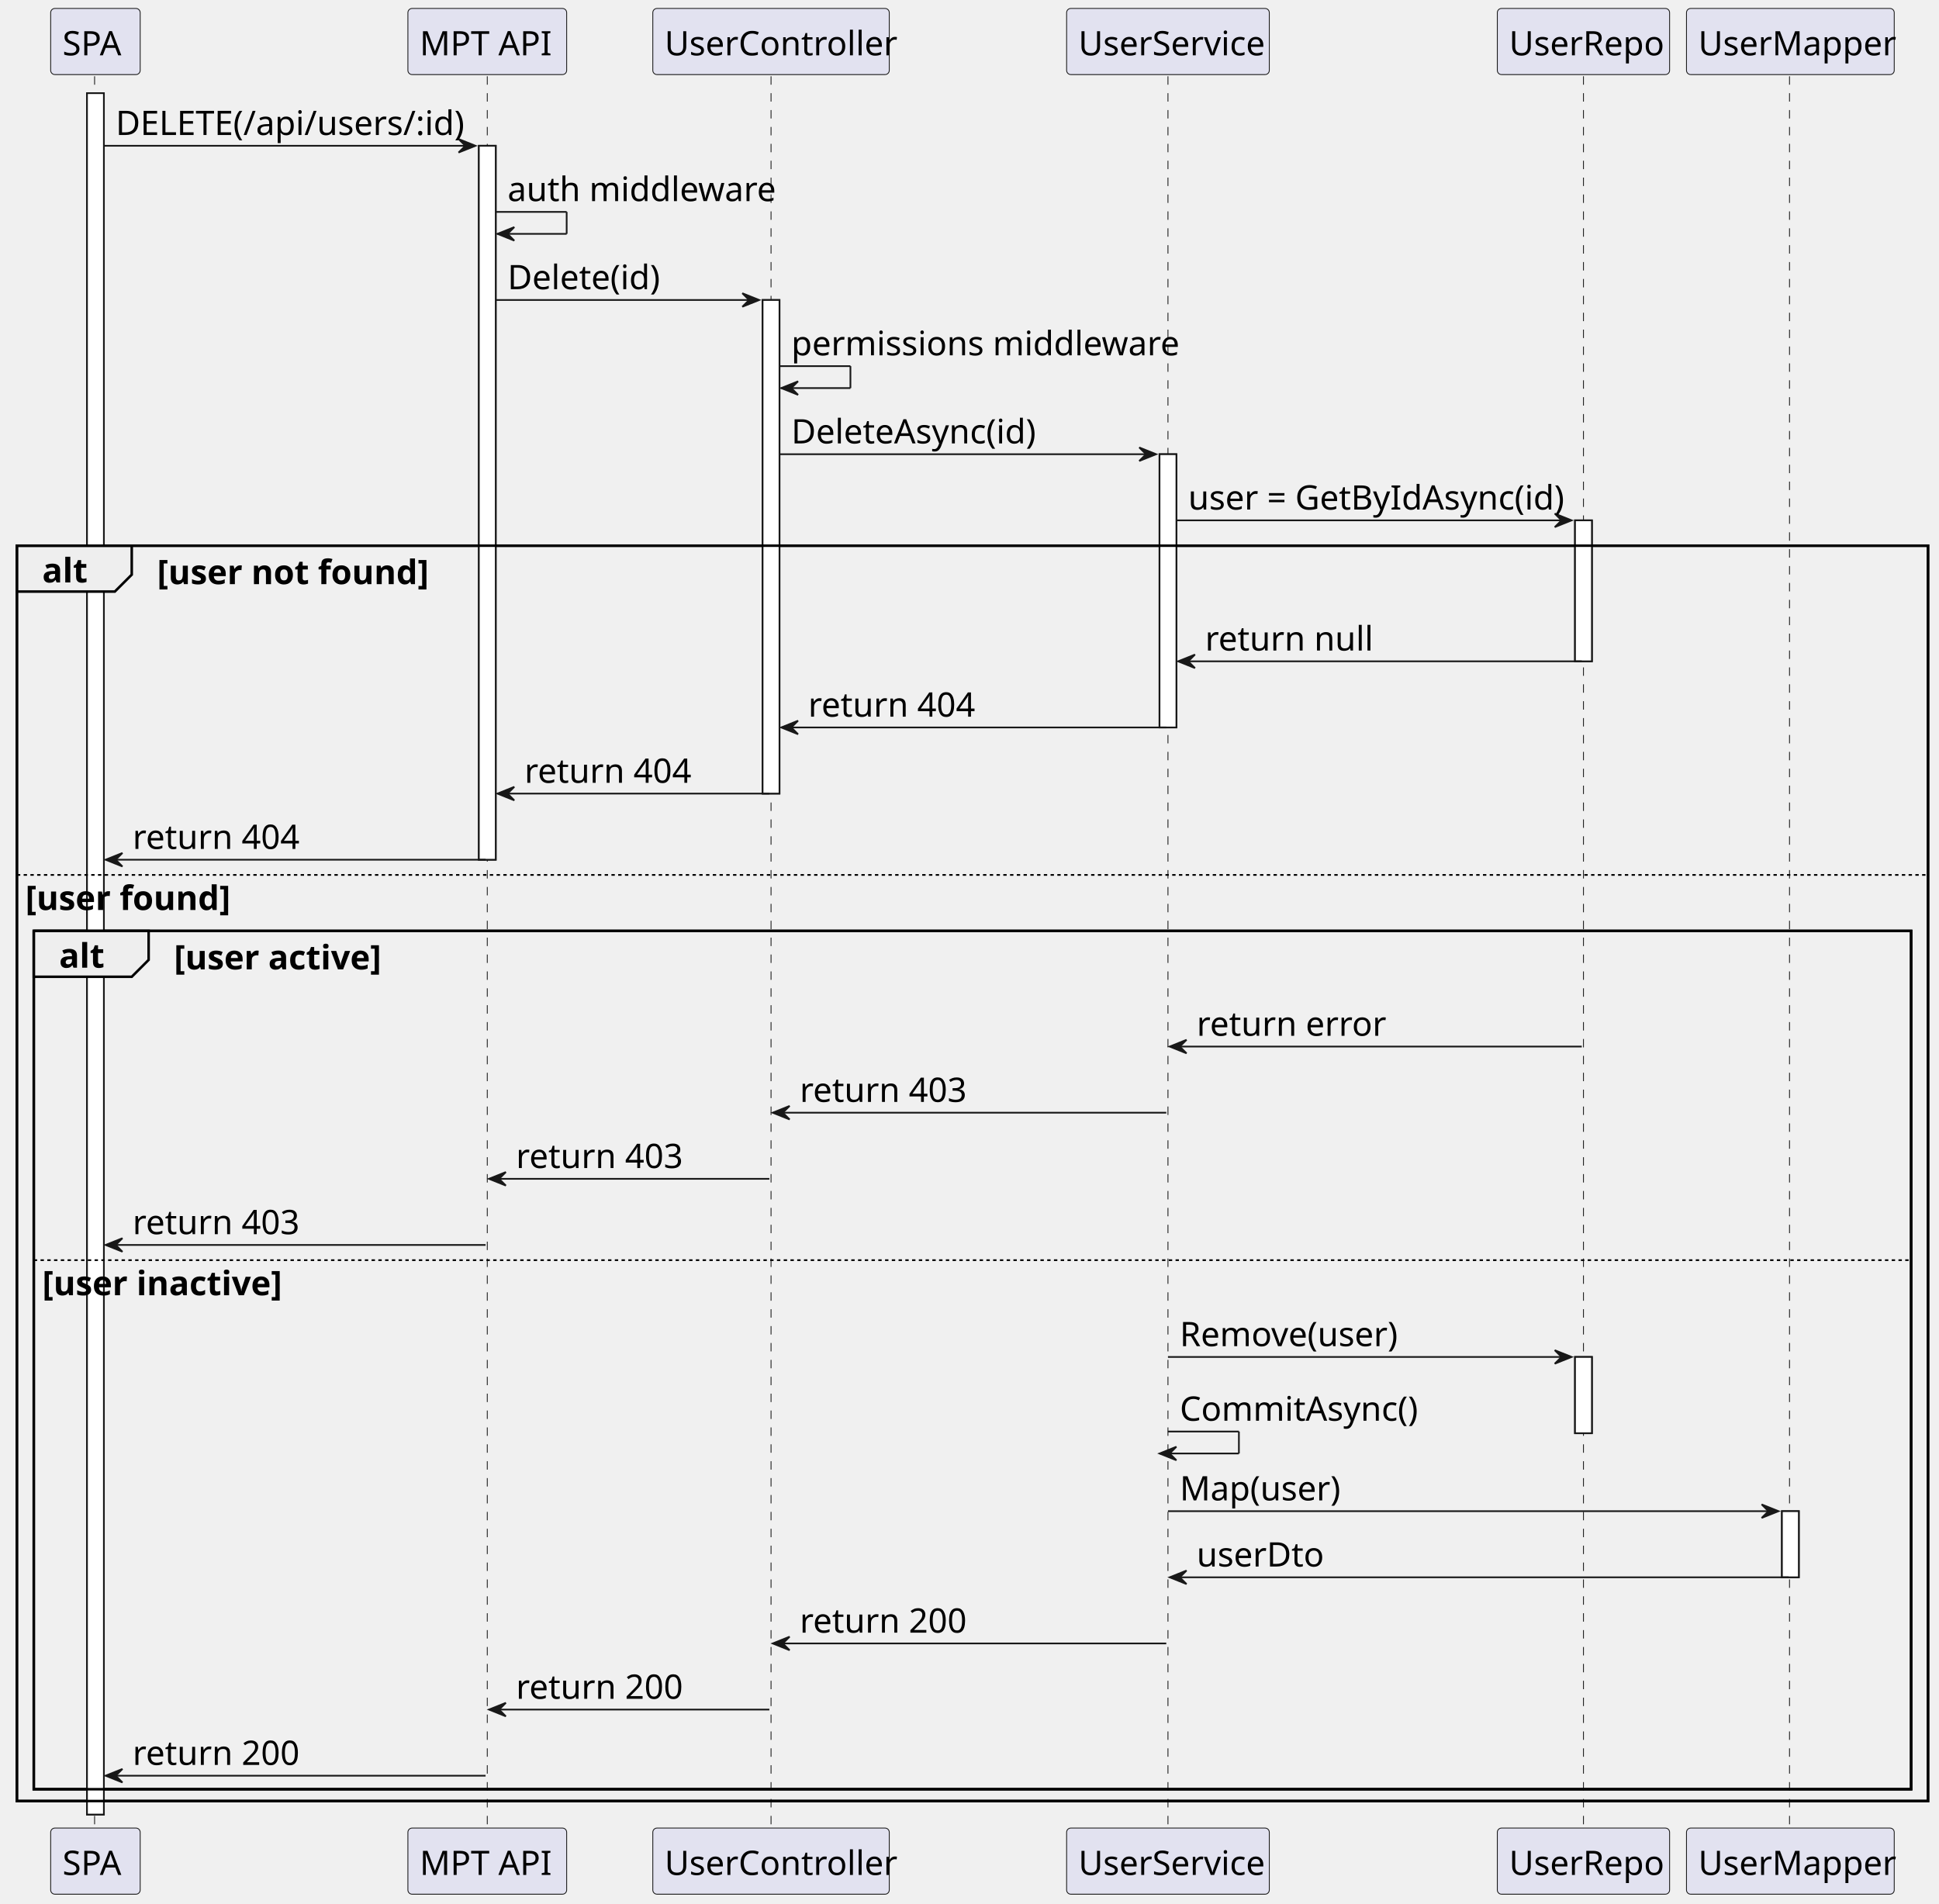
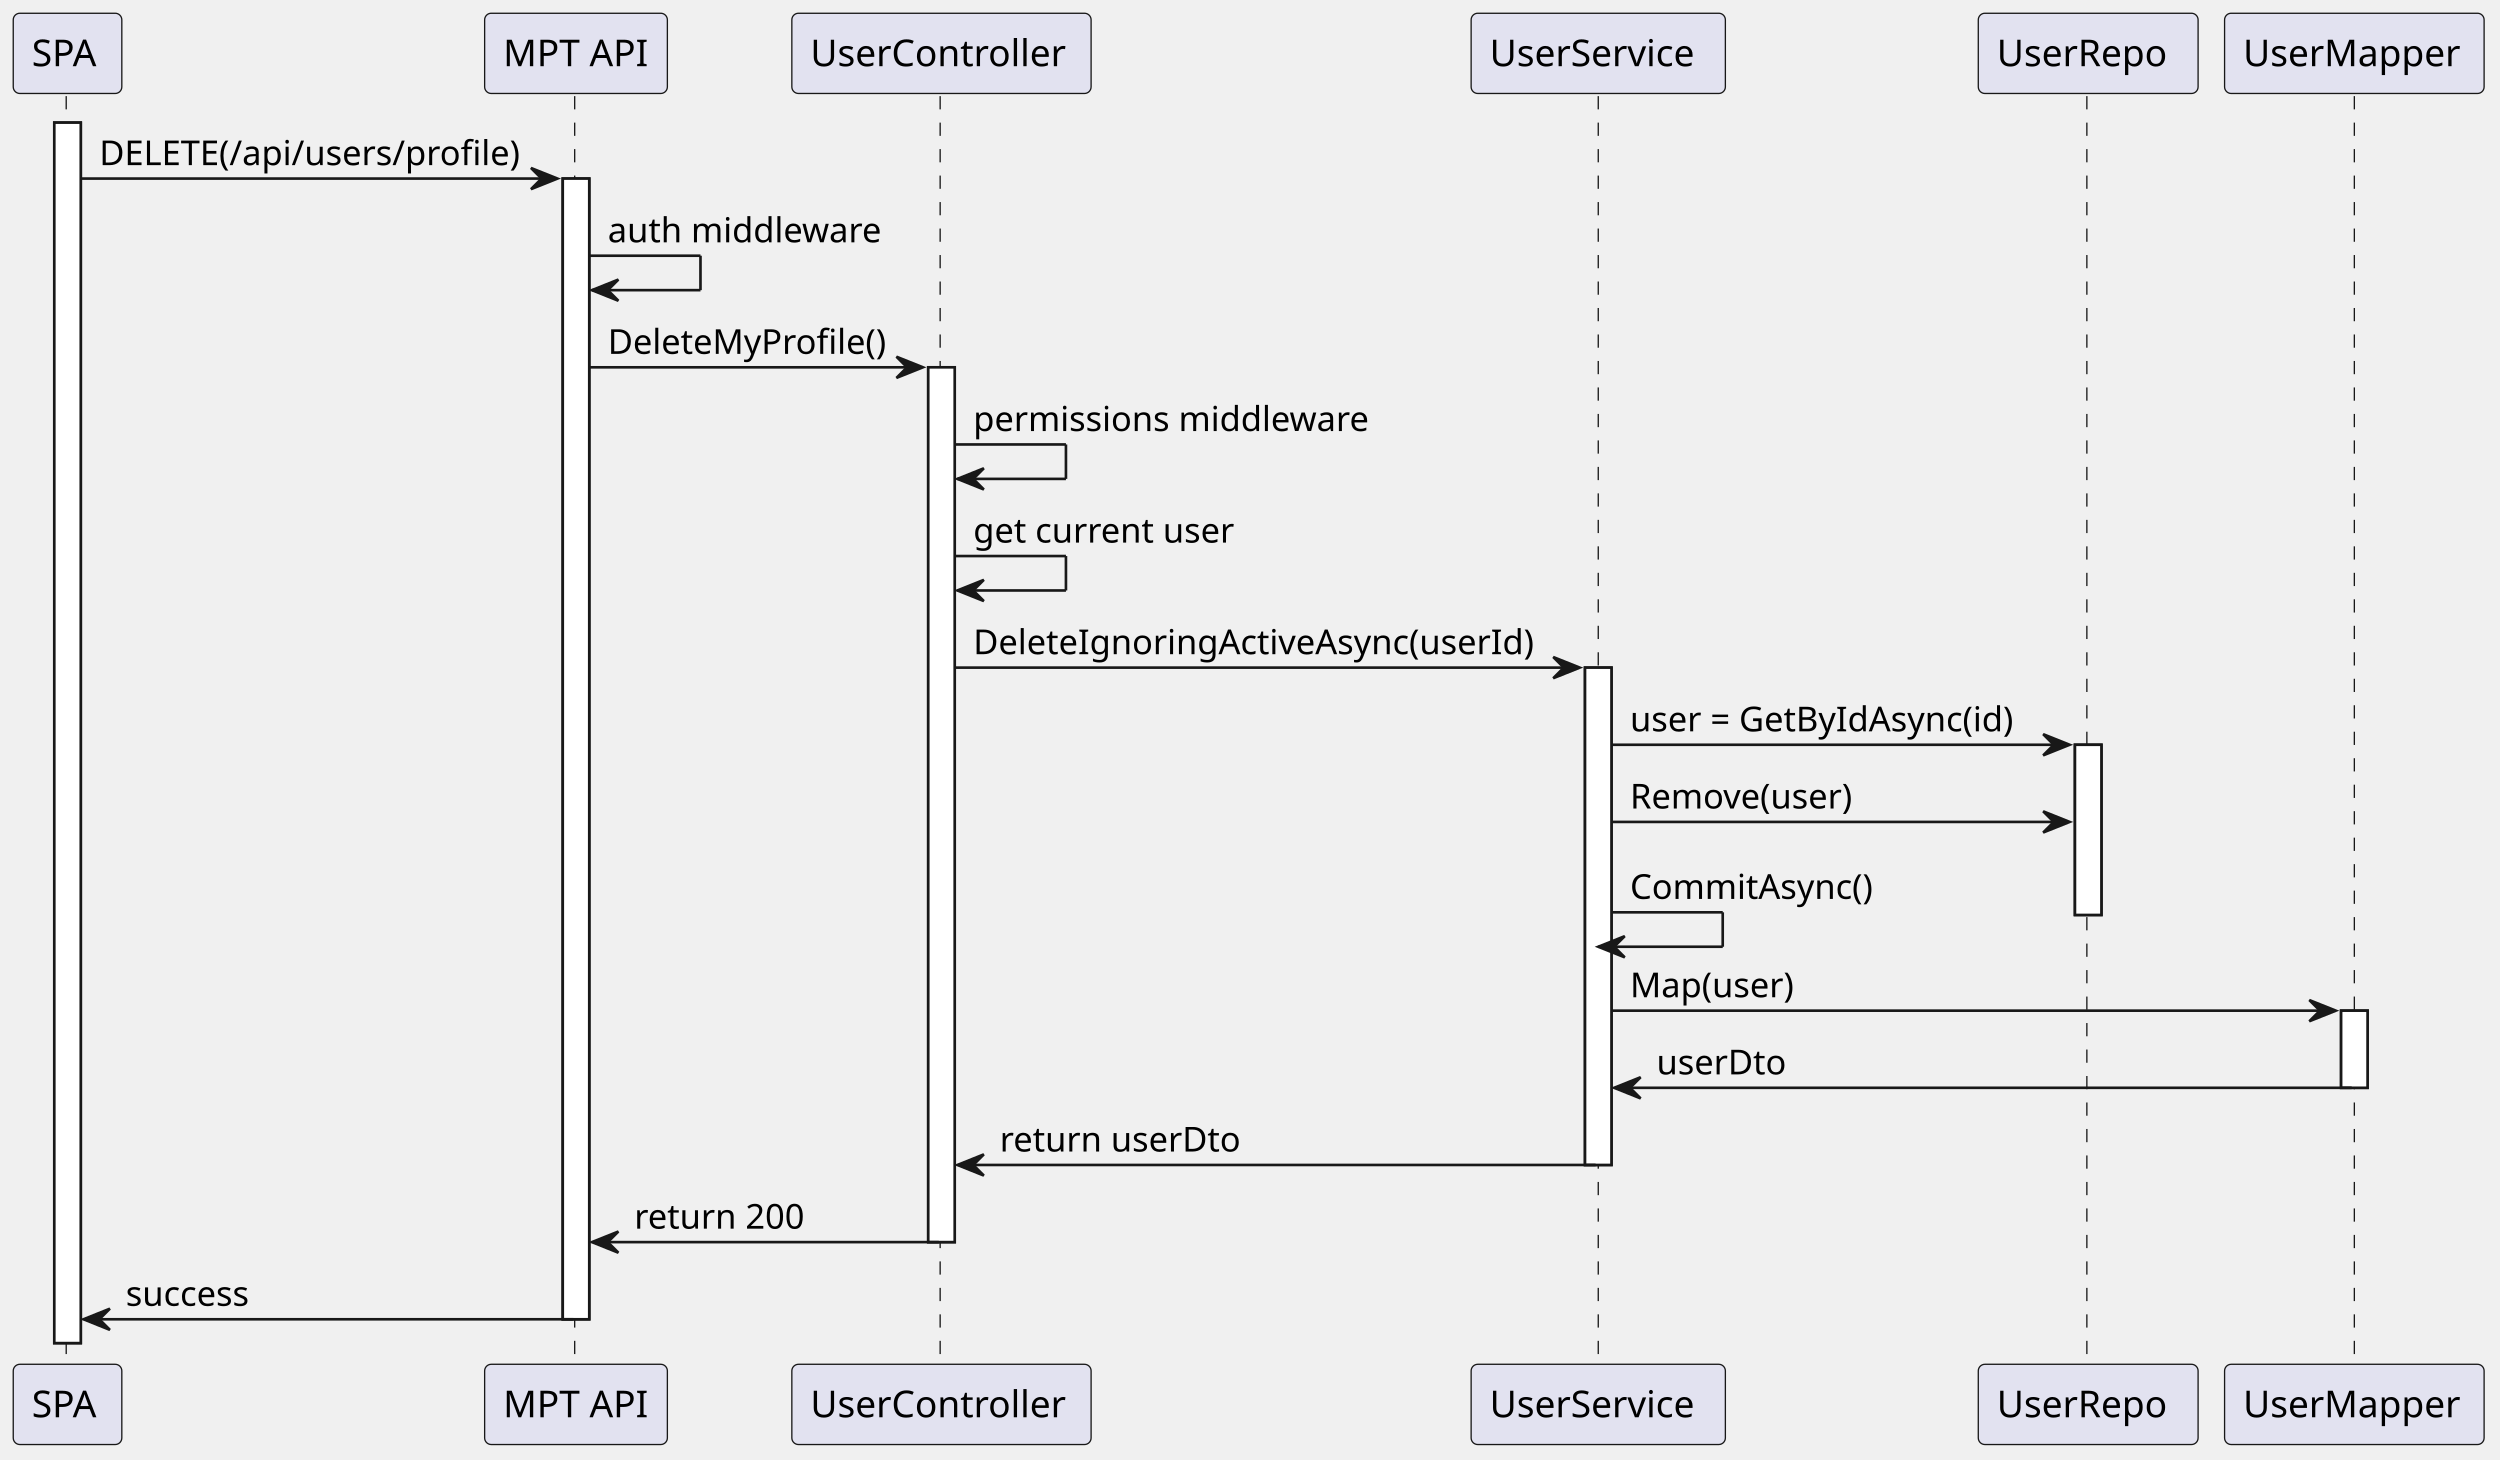
- <svg xmlns="http://www.w3.org/2000/svg" contentStyleType="text/css" height="1127px" preserveAspectRatio="none" style="width:1148px;height:1127px;background:#FFFFFF;" version="1.1" viewBox="0 0 1148 1127" width="1148px" zoomAndPan="magnify">
+ <svg xmlns="http://www.w3.org/2000/svg" contentStyleType="text/css" height="551px" preserveAspectRatio="none" style="width:944px;height:551px;background:#FFFFFF;" version="1.1" viewBox="0 0 944 551" width="944px" zoomAndPan="magnify">
  <defs />
  <g>
-     <rect fill="#FFFFFF" height="1019.219" style="stroke:#181818;stroke-width:1.0;" width="10" x="51.5" y="55.156" />
-     <rect fill="#FFFFFF" height="422.719" style="stroke:#181818;stroke-width:1.0;" width="10" x="283.5" y="86.312" />
-     <rect fill="#FFFFFF" height="292.25" style="stroke:#181818;stroke-width:1.0;" width="10" x="451.5" y="177.625" />
-     <rect fill="#FFFFFF" height="161.781" style="stroke:#181818;stroke-width:1.0;" width="10" x="686.5" y="268.938" />
-     <rect fill="#FFFFFF" height="83.469" style="stroke:#181818;stroke-width:1.0;" width="10" x="932.5" y="308.094" />
-     <rect fill="#FFFFFF" height="45.156" style="stroke:#181818;stroke-width:1.0;" width="10" x="932.5" y="803.438" />
-     <rect fill="#FFFFFF" height="39.156" style="stroke:#181818;stroke-width:1.0;" width="10" x="1055" y="894.75" />
-     <rect fill="none" height="743.281" style="stroke:#000000;stroke-width:1.5;" width="1131.5" x="10" y="323.094" />
-     <rect fill="none" height="508.188" style="stroke:#000000;stroke-width:1.5;" width="1111.5" x="20" y="551.188" />
-     <line style="stroke:#181818;stroke-width:0.5;stroke-dasharray:5.0,5.0;" x1="56" x2="56" y1="45.156" y2="1083.375" />
-     <line style="stroke:#181818;stroke-width:0.5;stroke-dasharray:5.0,5.0;" x1="288.5" x2="288.5" y1="45.156" y2="1083.375" />
-     <line style="stroke:#181818;stroke-width:0.5;stroke-dasharray:5.0,5.0;" x1="456.5" x2="456.5" y1="45.156" y2="1083.375" />
-     <line style="stroke:#181818;stroke-width:0.5;stroke-dasharray:5.0,5.0;" x1="691.5" x2="691.5" y1="45.156" y2="1083.375" />
-     <line style="stroke:#181818;stroke-width:0.5;stroke-dasharray:5.0,5.0;" x1="937.5" x2="937.5" y1="45.156" y2="1083.375" />
-     <line style="stroke:#181818;stroke-width:0.5;stroke-dasharray:5.0,5.0;" x1="1059.5" x2="1059.5" y1="45.156" y2="1083.375" />
-     <rect fill="#E2E2F0" height="39.156" rx="2.5" ry="2.5" style="stroke:#181818;stroke-width:0.5;" width="53" x="30" y="5" />
-     <text fill="#000000" font-family="sans-serif" font-size="20" lengthAdjust="spacing" textLength="39" x="37" y="32.762">SPA</text>
-     <rect fill="#E2E2F0" height="39.156" rx="2.5" ry="2.5" style="stroke:#181818;stroke-width:0.5;" width="53" x="30" y="1082.375" />
-     <text fill="#000000" font-family="sans-serif" font-size="20" lengthAdjust="spacing" textLength="39" x="37" y="1110.137">SPA</text>
-     <rect fill="#E2E2F0" height="39.156" rx="2.5" ry="2.5" style="stroke:#181818;stroke-width:0.5;" width="94" x="241.5" y="5" />
-     <text fill="#000000" font-family="sans-serif" font-size="20" lengthAdjust="spacing" textLength="80" x="248.5" y="32.762">MPT API</text>
-     <rect fill="#E2E2F0" height="39.156" rx="2.5" ry="2.5" style="stroke:#181818;stroke-width:0.5;" width="94" x="241.5" y="1082.375" />
-     <text fill="#000000" font-family="sans-serif" font-size="20" lengthAdjust="spacing" textLength="80" x="248.5" y="1110.137">MPT API</text>
-     <rect fill="#E2E2F0" height="39.156" rx="2.5" ry="2.5" style="stroke:#181818;stroke-width:0.5;" width="140" x="386.5" y="5" />
-     <text fill="#000000" font-family="sans-serif" font-size="20" lengthAdjust="spacing" textLength="126" x="393.5" y="32.762">UserController</text>
-     <rect fill="#E2E2F0" height="39.156" rx="2.5" ry="2.5" style="stroke:#181818;stroke-width:0.5;" width="140" x="386.5" y="1082.375" />
-     <text fill="#000000" font-family="sans-serif" font-size="20" lengthAdjust="spacing" textLength="126" x="393.5" y="1110.137">UserController</text>
-     <rect fill="#E2E2F0" height="39.156" rx="2.5" ry="2.5" style="stroke:#181818;stroke-width:0.5;" width="120" x="631.5" y="5" />
-     <text fill="#000000" font-family="sans-serif" font-size="20" lengthAdjust="spacing" textLength="106" x="638.5" y="32.762">UserService</text>
-     <rect fill="#E2E2F0" height="39.156" rx="2.5" ry="2.5" style="stroke:#181818;stroke-width:0.5;" width="120" x="631.5" y="1082.375" />
-     <text fill="#000000" font-family="sans-serif" font-size="20" lengthAdjust="spacing" textLength="106" x="638.5" y="1110.137">UserService</text>
-     <rect fill="#E2E2F0" height="39.156" rx="2.5" ry="2.5" style="stroke:#181818;stroke-width:0.5;" width="102" x="886.5" y="5" />
-     <text fill="#000000" font-family="sans-serif" font-size="20" lengthAdjust="spacing" textLength="88" x="893.5" y="32.762">UserRepo</text>
-     <rect fill="#E2E2F0" height="39.156" rx="2.5" ry="2.5" style="stroke:#181818;stroke-width:0.5;" width="102" x="886.5" y="1082.375" />
-     <text fill="#000000" font-family="sans-serif" font-size="20" lengthAdjust="spacing" textLength="88" x="893.5" y="1110.137">UserRepo</text>
-     <rect fill="#E2E2F0" height="39.156" rx="2.5" ry="2.5" style="stroke:#181818;stroke-width:0.5;" width="123" x="998.5" y="5" />
-     <text fill="#000000" font-family="sans-serif" font-size="20" lengthAdjust="spacing" textLength="109" x="1005.5" y="32.762">UserMapper</text>
-     <rect fill="#E2E2F0" height="39.156" rx="2.5" ry="2.5" style="stroke:#181818;stroke-width:0.5;" width="123" x="998.5" y="1082.375" />
-     <text fill="#000000" font-family="sans-serif" font-size="20" lengthAdjust="spacing" textLength="109" x="1005.5" y="1110.137">UserMapper</text>
-     <rect fill="#FFFFFF" height="1019.219" style="stroke:#181818;stroke-width:1.0;" width="10" x="51.5" y="55.156" />
-     <rect fill="#FFFFFF" height="422.719" style="stroke:#181818;stroke-width:1.0;" width="10" x="283.5" y="86.312" />
-     <rect fill="#FFFFFF" height="292.25" style="stroke:#181818;stroke-width:1.0;" width="10" x="451.5" y="177.625" />
-     <rect fill="#FFFFFF" height="161.781" style="stroke:#181818;stroke-width:1.0;" width="10" x="686.5" y="268.938" />
-     <rect fill="#FFFFFF" height="83.469" style="stroke:#181818;stroke-width:1.0;" width="10" x="932.5" y="308.094" />
-     <rect fill="#FFFFFF" height="45.156" style="stroke:#181818;stroke-width:1.0;" width="10" x="932.5" y="803.438" />
-     <rect fill="#FFFFFF" height="39.156" style="stroke:#181818;stroke-width:1.0;" width="10" x="1055" y="894.75" />
-     <polygon fill="#181818" points="271.5,82.312,281.5,86.312,271.5,90.312,275.5,86.312" style="stroke:#181818;stroke-width:1.0;" />
-     <line style="stroke:#181818;stroke-width:1.0;" x1="61.5" x2="277.5" y1="86.312" y2="86.312" />
-     <text fill="#000000" font-family="sans-serif" font-size="20" lengthAdjust="spacing" textLength="203" x="68.5" y="79.918">DELETE(/api/users/:id)</text>
-     <line style="stroke:#181818;stroke-width:1.0;" x1="293.5" x2="335.5" y1="125.469" y2="125.469" />
-     <line style="stroke:#181818;stroke-width:1.0;" x1="335.5" x2="335.5" y1="125.469" y2="138.469" />
-     <line style="stroke:#181818;stroke-width:1.0;" x1="294.5" x2="335.5" y1="138.469" y2="138.469" />
-     <polygon fill="#181818" points="304.5,134.469,294.5,138.469,304.5,142.469,300.5,138.469" style="stroke:#181818;stroke-width:1.0;" />
-     <text fill="#000000" font-family="sans-serif" font-size="20" lengthAdjust="spacing" textLength="144" x="300.5" y="119.074">auth middleware</text>
-     <polygon fill="#181818" points="439.5,173.625,449.5,177.625,439.5,181.625,443.5,177.625" style="stroke:#181818;stroke-width:1.0;" />
-     <line style="stroke:#181818;stroke-width:1.0;" x1="293.5" x2="445.5" y1="177.625" y2="177.625" />
-     <text fill="#000000" font-family="sans-serif" font-size="20" lengthAdjust="spacing" textLength="86" x="300.5" y="171.231">Delete(id)</text>
-     <line style="stroke:#181818;stroke-width:1.0;" x1="461.5" x2="503.5" y1="216.781" y2="216.781" />
-     <line style="stroke:#181818;stroke-width:1.0;" x1="503.5" x2="503.5" y1="216.781" y2="229.781" />
-     <line style="stroke:#181818;stroke-width:1.0;" x1="462.5" x2="503.5" y1="229.781" y2="229.781" />
-     <polygon fill="#181818" points="472.5,225.781,462.5,229.781,472.5,233.781,468.5,229.781" style="stroke:#181818;stroke-width:1.0;" />
-     <text fill="#000000" font-family="sans-serif" font-size="20" lengthAdjust="spacing" textLength="211" x="468.5" y="210.387">permissions middleware</text>
-     <polygon fill="#181818" points="674.5,264.938,684.5,268.938,674.5,272.938,678.5,268.938" style="stroke:#181818;stroke-width:1.0;" />
-     <line style="stroke:#181818;stroke-width:1.0;" x1="461.5" x2="680.5" y1="268.938" y2="268.938" />
-     <text fill="#000000" font-family="sans-serif" font-size="20" lengthAdjust="spacing" textLength="139" x="468.5" y="262.543">DeleteAsync(id)</text>
-     <polygon fill="#181818" points="920.5,304.094,930.5,308.094,920.5,312.094,924.5,308.094" style="stroke:#181818;stroke-width:1.0;" />
-     <line style="stroke:#181818;stroke-width:1.0;" x1="696.5" x2="926.5" y1="308.094" y2="308.094" />
-     <text fill="#000000" font-family="sans-serif" font-size="20" lengthAdjust="spacing" textLength="217" x="703.5" y="301.699">user = GetByIdAsync(id)</text>
-     <path d="M10,323.094 L78,323.094 L78,340.25 L68,350.25 L10,350.25 L10,323.094 " fill="#EEEEEE" style="stroke:#000000;stroke-width:1.5;" />
-     <rect fill="none" height="743.281" style="stroke:#000000;stroke-width:1.5;" width="1131.5" x="10" y="323.094" />
-     <text fill="#000000" font-family="sans-serif" font-size="20" font-weight="bold" lengthAdjust="spacing" textLength="23" x="25" y="344.856">alt</text>
-     <text fill="#000000" font-family="sans-serif" font-size="20" font-weight="bold" lengthAdjust="spacing" textLength="154" x="93" y="345.856">[user not found]</text>
-     <polygon fill="#181818" points="707.5,387.562,697.5,391.562,707.5,395.562,703.5,391.562" style="stroke:#181818;stroke-width:1.0;" />
-     <line style="stroke:#181818;stroke-width:1.0;" x1="701.5" x2="936.5" y1="391.562" y2="391.562" />
-     <text fill="#000000" font-family="sans-serif" font-size="20" lengthAdjust="spacing" textLength="85" x="713.5" y="385.168">return null</text>
-     <polygon fill="#181818" points="472.5,426.719,462.5,430.719,472.5,434.719,468.5,430.719" style="stroke:#181818;stroke-width:1.0;" />
-     <line style="stroke:#181818;stroke-width:1.0;" x1="466.5" x2="690.5" y1="430.719" y2="430.719" />
-     <text fill="#000000" font-family="sans-serif" font-size="20" lengthAdjust="spacing" textLength="90" x="478.5" y="424.324">return 404</text>
-     <polygon fill="#181818" points="304.5,465.875,294.5,469.875,304.5,473.875,300.5,469.875" style="stroke:#181818;stroke-width:1.0;" />
-     <line style="stroke:#181818;stroke-width:1.0;" x1="298.5" x2="455.5" y1="469.875" y2="469.875" />
-     <text fill="#000000" font-family="sans-serif" font-size="20" lengthAdjust="spacing" textLength="90" x="310.5" y="463.481">return 404</text>
-     <polygon fill="#181818" points="72.5,505.031,62.5,509.031,72.5,513.031,68.5,509.031" style="stroke:#181818;stroke-width:1.0;" />
-     <line style="stroke:#181818;stroke-width:1.0;" x1="66.5" x2="287.5" y1="509.031" y2="509.031" />
-     <text fill="#000000" font-family="sans-serif" font-size="20" lengthAdjust="spacing" textLength="90" x="78.5" y="502.637">return 404</text>
-     <line style="stroke:#000000;stroke-width:1.0;stroke-dasharray:2.0,2.0;" x1="10" x2="1141.5" y1="518.031" y2="518.031" />
-     <text fill="#000000" font-family="sans-serif" font-size="20" font-weight="bold" lengthAdjust="spacing" textLength="117" x="15" y="538.793">[user found]</text>
-     <path d="M20,551.188 L88,551.188 L88,568.344 L78,578.344 L20,578.344 L20,551.188 " fill="#EEEEEE" style="stroke:#000000;stroke-width:1.5;" />
-     <rect fill="none" height="508.188" style="stroke:#000000;stroke-width:1.5;" width="1111.5" x="20" y="551.188" />
-     <text fill="#000000" font-family="sans-serif" font-size="20" font-weight="bold" lengthAdjust="spacing" textLength="23" x="35" y="572.949">alt</text>
-     <text fill="#000000" font-family="sans-serif" font-size="20" font-weight="bold" lengthAdjust="spacing" textLength="118" x="103" y="573.949">[user active]</text>
-     <polygon fill="#181818" points="702.5,615.656,692.5,619.656,702.5,623.656,698.5,619.656" style="stroke:#181818;stroke-width:1.0;" />
-     <line style="stroke:#181818;stroke-width:1.0;" x1="696.5" x2="936.5" y1="619.656" y2="619.656" />
-     <text fill="#000000" font-family="sans-serif" font-size="20" lengthAdjust="spacing" textLength="100" x="708.5" y="613.262">return error</text>
-     <polygon fill="#181818" points="467.5,654.812,457.5,658.812,467.5,662.812,463.5,658.812" style="stroke:#181818;stroke-width:1.0;" />
-     <line style="stroke:#181818;stroke-width:1.0;" x1="461.5" x2="690.5" y1="658.812" y2="658.812" />
-     <text fill="#000000" font-family="sans-serif" font-size="20" lengthAdjust="spacing" textLength="90" x="473.5" y="652.418">return 403</text>
-     <polygon fill="#181818" points="299.5,693.969,289.5,697.969,299.5,701.969,295.5,697.969" style="stroke:#181818;stroke-width:1.0;" />
-     <line style="stroke:#181818;stroke-width:1.0;" x1="293.5" x2="455.5" y1="697.969" y2="697.969" />
-     <text fill="#000000" font-family="sans-serif" font-size="20" lengthAdjust="spacing" textLength="90" x="305.5" y="691.574">return 403</text>
-     <polygon fill="#181818" points="72.5,733.125,62.5,737.125,72.5,741.125,68.5,737.125" style="stroke:#181818;stroke-width:1.0;" />
-     <line style="stroke:#181818;stroke-width:1.0;" x1="66.5" x2="287.5" y1="737.125" y2="737.125" />
-     <text fill="#000000" font-family="sans-serif" font-size="20" lengthAdjust="spacing" textLength="90" x="78.5" y="730.731">return 403</text>
-     <line style="stroke:#000000;stroke-width:1.0;stroke-dasharray:2.0,2.0;" x1="20" x2="1131.5" y1="746.125" y2="746.125" />
-     <text fill="#000000" font-family="sans-serif" font-size="20" font-weight="bold" lengthAdjust="spacing" textLength="135" x="25" y="766.887">[user inactive]</text>
-     <polygon fill="#181818" points="920.5,799.438,930.5,803.438,920.5,807.438,924.5,803.438" style="stroke:#181818;stroke-width:1.0;" />
-     <line style="stroke:#181818;stroke-width:1.0;" x1="691.5" x2="926.5" y1="803.438" y2="803.438" />
-     <text fill="#000000" font-family="sans-serif" font-size="20" lengthAdjust="spacing" textLength="124" x="698.5" y="797.043">Remove(user)</text>
-     <line style="stroke:#181818;stroke-width:1.0;" x1="691.5" x2="733.5" y1="847.594" y2="847.594" />
-     <line style="stroke:#181818;stroke-width:1.0;" x1="733.5" x2="733.5" y1="847.594" y2="860.594" />
-     <line style="stroke:#181818;stroke-width:1.0;" x1="686.5" x2="733.5" y1="860.594" y2="860.594" />
-     <polygon fill="#181818" points="696.5,856.594,686.5,860.594,696.5,864.594,692.5,860.594" style="stroke:#181818;stroke-width:1.0;" />
-     <text fill="#000000" font-family="sans-serif" font-size="20" lengthAdjust="spacing" textLength="134" x="698.5" y="841.199">CommitAsync()</text>
-     <polygon fill="#181818" points="1043,890.75,1053,894.75,1043,898.75,1047,894.75" style="stroke:#181818;stroke-width:1.0;" />
-     <line style="stroke:#181818;stroke-width:1.0;" x1="691.5" x2="1049" y1="894.75" y2="894.75" />
-     <text fill="#000000" font-family="sans-serif" font-size="20" lengthAdjust="spacing" textLength="91" x="698.5" y="888.356">Map(user)</text>
-     <polygon fill="#181818" points="702.5,929.906,692.5,933.906,702.5,937.906,698.5,933.906" style="stroke:#181818;stroke-width:1.0;" />
-     <line style="stroke:#181818;stroke-width:1.0;" x1="696.5" x2="1059" y1="933.906" y2="933.906" />
-     <text fill="#000000" font-family="sans-serif" font-size="20" lengthAdjust="spacing" textLength="69" x="708.5" y="927.512">userDto</text>
-     <polygon fill="#181818" points="467.5,969.062,457.5,973.062,467.5,977.062,463.5,973.062" style="stroke:#181818;stroke-width:1.0;" />
-     <line style="stroke:#181818;stroke-width:1.0;" x1="461.5" x2="690.5" y1="973.062" y2="973.062" />
-     <text fill="#000000" font-family="sans-serif" font-size="20" lengthAdjust="spacing" textLength="90" x="473.5" y="966.668">return 200</text>
-     <polygon fill="#181818" points="299.5,1008.219,289.5,1012.219,299.5,1016.219,295.5,1012.219" style="stroke:#181818;stroke-width:1.0;" />
-     <line style="stroke:#181818;stroke-width:1.0;" x1="293.5" x2="455.5" y1="1012.219" y2="1012.219" />
-     <text fill="#000000" font-family="sans-serif" font-size="20" lengthAdjust="spacing" textLength="90" x="305.5" y="1005.824">return 200</text>
-     <polygon fill="#181818" points="72.5,1047.375,62.5,1051.375,72.5,1055.375,68.5,1051.375" style="stroke:#181818;stroke-width:1.0;" />
-     <line style="stroke:#181818;stroke-width:1.0;" x1="66.5" x2="287.5" y1="1051.375" y2="1051.375" />
-     <text fill="#000000" font-family="sans-serif" font-size="20" lengthAdjust="spacing" textLength="90" x="78.5" y="1044.98">return 200</text>
+     <rect fill="#FFFFFF" height="460.859" style="stroke:#181818;stroke-width:1.0;" width="10" x="20.5" y="46.297" />
+     <rect fill="#FFFFFF" height="430.727" style="stroke:#181818;stroke-width:1.0;" width="10" x="212.5" y="67.43" />
+     <rect fill="#FFFFFF" height="330.328" style="stroke:#181818;stroke-width:1.0;" width="10" x="350.5" y="138.695" />
+     <rect fill="#FFFFFF" height="187.797" style="stroke:#181818;stroke-width:1.0;" width="10" x="598.5" y="252.094" />
+     <rect fill="#FFFFFF" height="64.266" style="stroke:#181818;stroke-width:1.0;" width="10" x="783.5" y="281.227" />
+     <rect fill="#FFFFFF" height="29.133" style="stroke:#181818;stroke-width:1.0;" width="10" x="884" y="381.625" />
+     <line style="stroke:#181818;stroke-width:0.5;stroke-dasharray:5.0,5.0;" x1="25" x2="25" y1="36.297" y2="516.156" />
+     <line style="stroke:#181818;stroke-width:0.5;stroke-dasharray:5.0,5.0;" x1="217" x2="217" y1="36.297" y2="516.156" />
+     <line style="stroke:#181818;stroke-width:0.5;stroke-dasharray:5.0,5.0;" x1="355" x2="355" y1="36.297" y2="516.156" />
+     <line style="stroke:#181818;stroke-width:0.5;stroke-dasharray:5.0,5.0;" x1="603.5" x2="603.5" y1="36.297" y2="516.156" />
+     <line style="stroke:#181818;stroke-width:0.5;stroke-dasharray:5.0,5.0;" x1="788" x2="788" y1="36.297" y2="516.156" />
+     <line style="stroke:#181818;stroke-width:0.5;stroke-dasharray:5.0,5.0;" x1="889" x2="889" y1="36.297" y2="516.156" />
+     <rect fill="#E2E2F0" height="30.297" rx="2.5" ry="2.5" style="stroke:#181818;stroke-width:0.5;" width="41" x="5" y="5" />
+     <text fill="#000000" font-family="sans-serif" font-size="14" lengthAdjust="spacing" textLength="27" x="12" y="24.995">SPA</text>
+     <rect fill="#E2E2F0" height="30.297" rx="2.5" ry="2.5" style="stroke:#181818;stroke-width:0.5;" width="41" x="5" y="515.156" />
+     <text fill="#000000" font-family="sans-serif" font-size="14" lengthAdjust="spacing" textLength="27" x="12" y="535.151">SPA</text>
+     <rect fill="#E2E2F0" height="30.297" rx="2.5" ry="2.5" style="stroke:#181818;stroke-width:0.5;" width="69" x="183" y="5" />
+     <text fill="#000000" font-family="sans-serif" font-size="14" lengthAdjust="spacing" textLength="55" x="190" y="24.995">MPT API</text>
+     <rect fill="#E2E2F0" height="30.297" rx="2.5" ry="2.5" style="stroke:#181818;stroke-width:0.5;" width="69" x="183" y="515.156" />
+     <text fill="#000000" font-family="sans-serif" font-size="14" lengthAdjust="spacing" textLength="55" x="190" y="535.151">MPT API</text>
+     <rect fill="#E2E2F0" height="30.297" rx="2.5" ry="2.5" style="stroke:#181818;stroke-width:0.5;" width="113" x="299" y="5" />
+     <text fill="#000000" font-family="sans-serif" font-size="14" lengthAdjust="spacing" textLength="99" x="306" y="24.995">UserController</text>
+     <rect fill="#E2E2F0" height="30.297" rx="2.5" ry="2.5" style="stroke:#181818;stroke-width:0.5;" width="113" x="299" y="515.156" />
+     <text fill="#000000" font-family="sans-serif" font-size="14" lengthAdjust="spacing" textLength="99" x="306" y="535.151">UserController</text>
+     <rect fill="#E2E2F0" height="30.297" rx="2.5" ry="2.5" style="stroke:#181818;stroke-width:0.5;" width="96" x="555.5" y="5" />
+     <text fill="#000000" font-family="sans-serif" font-size="14" lengthAdjust="spacing" textLength="82" x="562.5" y="24.995">UserService</text>
+     <rect fill="#E2E2F0" height="30.297" rx="2.5" ry="2.5" style="stroke:#181818;stroke-width:0.5;" width="96" x="555.5" y="515.156" />
+     <text fill="#000000" font-family="sans-serif" font-size="14" lengthAdjust="spacing" textLength="82" x="562.5" y="535.151">UserService</text>
+     <rect fill="#E2E2F0" height="30.297" rx="2.5" ry="2.5" style="stroke:#181818;stroke-width:0.5;" width="83" x="747" y="5" />
+     <text fill="#000000" font-family="sans-serif" font-size="14" lengthAdjust="spacing" textLength="69" x="754" y="24.995">UserRepo</text>
+     <rect fill="#E2E2F0" height="30.297" rx="2.5" ry="2.5" style="stroke:#181818;stroke-width:0.5;" width="83" x="747" y="515.156" />
+     <text fill="#000000" font-family="sans-serif" font-size="14" lengthAdjust="spacing" textLength="69" x="754" y="535.151">UserRepo</text>
+     <rect fill="#E2E2F0" height="30.297" rx="2.5" ry="2.5" style="stroke:#181818;stroke-width:0.5;" width="98" x="840" y="5" />
+     <text fill="#000000" font-family="sans-serif" font-size="14" lengthAdjust="spacing" textLength="84" x="847" y="24.995">UserMapper</text>
+     <rect fill="#E2E2F0" height="30.297" rx="2.5" ry="2.5" style="stroke:#181818;stroke-width:0.5;" width="98" x="840" y="515.156" />
+     <text fill="#000000" font-family="sans-serif" font-size="14" lengthAdjust="spacing" textLength="84" x="847" y="535.151">UserMapper</text>
+     <rect fill="#FFFFFF" height="460.859" style="stroke:#181818;stroke-width:1.0;" width="10" x="20.5" y="46.297" />
+     <rect fill="#FFFFFF" height="430.727" style="stroke:#181818;stroke-width:1.0;" width="10" x="212.5" y="67.43" />
+     <rect fill="#FFFFFF" height="330.328" style="stroke:#181818;stroke-width:1.0;" width="10" x="350.5" y="138.695" />
+     <rect fill="#FFFFFF" height="187.797" style="stroke:#181818;stroke-width:1.0;" width="10" x="598.5" y="252.094" />
+     <rect fill="#FFFFFF" height="64.266" style="stroke:#181818;stroke-width:1.0;" width="10" x="783.5" y="281.227" />
+     <rect fill="#FFFFFF" height="29.133" style="stroke:#181818;stroke-width:1.0;" width="10" x="884" y="381.625" />
+     <polygon fill="#181818" points="200.5,63.43,210.5,67.43,200.5,71.43,204.5,67.43" style="stroke:#181818;stroke-width:1.0;" />
+     <line style="stroke:#181818;stroke-width:1.0;" x1="30.5" x2="206.5" y1="67.43" y2="67.43" />
+     <text fill="#000000" font-family="sans-serif" font-size="13" lengthAdjust="spacing" textLength="163" x="37.5" y="62.364">DELETE(/api/users/profile)</text>
+     <line style="stroke:#181818;stroke-width:1.0;" x1="222.5" x2="264.5" y1="96.562" y2="96.562" />
+     <line style="stroke:#181818;stroke-width:1.0;" x1="264.5" x2="264.5" y1="96.562" y2="109.562" />
+     <line style="stroke:#181818;stroke-width:1.0;" x1="223.5" x2="264.5" y1="109.562" y2="109.562" />
+     <polygon fill="#181818" points="233.5,105.562,223.5,109.562,233.5,113.562,229.5,109.562" style="stroke:#181818;stroke-width:1.0;" />
+     <text fill="#000000" font-family="sans-serif" font-size="13" lengthAdjust="spacing" textLength="106" x="229.5" y="91.497">auth middleware</text>
+     <polygon fill="#181818" points="338.5,134.695,348.5,138.695,338.5,142.695,342.5,138.695" style="stroke:#181818;stroke-width:1.0;" />
+     <line style="stroke:#181818;stroke-width:1.0;" x1="222.5" x2="344.5" y1="138.695" y2="138.695" />
+     <text fill="#000000" font-family="sans-serif" font-size="13" lengthAdjust="spacing" textLength="109" x="229.5" y="133.629">DeleteMyProfile()</text>
+     <line style="stroke:#181818;stroke-width:1.0;" x1="360.5" x2="402.5" y1="167.828" y2="167.828" />
+     <line style="stroke:#181818;stroke-width:1.0;" x1="402.5" x2="402.5" y1="167.828" y2="180.828" />
+     <line style="stroke:#181818;stroke-width:1.0;" x1="361.5" x2="402.5" y1="180.828" y2="180.828" />
+     <polygon fill="#181818" points="371.5,176.828,361.5,180.828,371.5,184.828,367.5,180.828" style="stroke:#181818;stroke-width:1.0;" />
+     <text fill="#000000" font-family="sans-serif" font-size="13" lengthAdjust="spacing" textLength="154" x="367.5" y="162.762">permissions middleware</text>
+     <line style="stroke:#181818;stroke-width:1.0;" x1="360.5" x2="402.5" y1="209.961" y2="209.961" />
+     <line style="stroke:#181818;stroke-width:1.0;" x1="402.5" x2="402.5" y1="209.961" y2="222.961" />
+     <line style="stroke:#181818;stroke-width:1.0;" x1="361.5" x2="402.5" y1="222.961" y2="222.961" />
+     <polygon fill="#181818" points="371.5,218.961,361.5,222.961,371.5,226.961,367.5,222.961" style="stroke:#181818;stroke-width:1.0;" />
+     <text fill="#000000" font-family="sans-serif" font-size="13" lengthAdjust="spacing" textLength="103" x="367.5" y="204.895">get current user</text>
+     <polygon fill="#181818" points="586.5,248.094,596.5,252.094,586.5,256.094,590.5,252.094" style="stroke:#181818;stroke-width:1.0;" />
+     <line style="stroke:#181818;stroke-width:1.0;" x1="360.5" x2="592.5" y1="252.094" y2="252.094" />
+     <text fill="#000000" font-family="sans-serif" font-size="13" lengthAdjust="spacing" textLength="219" x="367.5" y="247.028">DeleteIgnoringActiveAsync(userId)</text>
+     <polygon fill="#181818" points="771.5,277.227,781.5,281.227,771.5,285.227,775.5,281.227" style="stroke:#181818;stroke-width:1.0;" />
+     <line style="stroke:#181818;stroke-width:1.0;" x1="608.5" x2="777.5" y1="281.227" y2="281.227" />
+     <text fill="#000000" font-family="sans-serif" font-size="13" lengthAdjust="spacing" textLength="156" x="615.5" y="276.161">user = GetByIdAsync(id)</text>
+     <polygon fill="#181818" points="771.5,306.359,781.5,310.359,771.5,314.359,775.5,310.359" style="stroke:#181818;stroke-width:1.0;" />
+     <line style="stroke:#181818;stroke-width:1.0;" x1="608.5" x2="777.5" y1="310.359" y2="310.359" />
+     <text fill="#000000" font-family="sans-serif" font-size="13" lengthAdjust="spacing" textLength="90" x="615.5" y="305.293">Remove(user)</text>
+     <line style="stroke:#181818;stroke-width:1.0;" x1="608.5" x2="650.5" y1="344.492" y2="344.492" />
+     <line style="stroke:#181818;stroke-width:1.0;" x1="650.5" x2="650.5" y1="344.492" y2="357.492" />
+     <line style="stroke:#181818;stroke-width:1.0;" x1="603.5" x2="650.5" y1="357.492" y2="357.492" />
+     <polygon fill="#181818" points="613.5,353.492,603.5,357.492,613.5,361.492,609.5,357.492" style="stroke:#181818;stroke-width:1.0;" />
+     <text fill="#000000" font-family="sans-serif" font-size="13" lengthAdjust="spacing" textLength="99" x="615.5" y="339.426">CommitAsync()</text>
+     <polygon fill="#181818" points="872,377.625,882,381.625,872,385.625,876,381.625" style="stroke:#181818;stroke-width:1.0;" />
+     <line style="stroke:#181818;stroke-width:1.0;" x1="608.5" x2="878" y1="381.625" y2="381.625" />
+     <text fill="#000000" font-family="sans-serif" font-size="13" lengthAdjust="spacing" textLength="65" x="615.5" y="376.559">Map(user)</text>
+     <polygon fill="#181818" points="619.5,406.758,609.5,410.758,619.5,414.758,615.5,410.758" style="stroke:#181818;stroke-width:1.0;" />
+     <line style="stroke:#181818;stroke-width:1.0;" x1="613.5" x2="888" y1="410.758" y2="410.758" />
+     <text fill="#000000" font-family="sans-serif" font-size="13" lengthAdjust="spacing" textLength="51" x="625.5" y="405.692">userDto</text>
+     <polygon fill="#181818" points="371.5,435.891,361.5,439.891,371.5,443.891,367.5,439.891" style="stroke:#181818;stroke-width:1.0;" />
+     <line style="stroke:#181818;stroke-width:1.0;" x1="365.5" x2="602.5" y1="439.891" y2="439.891" />
+     <text fill="#000000" font-family="sans-serif" font-size="13" lengthAdjust="spacing" textLength="94" x="377.5" y="434.825">return userDto</text>
+     <polygon fill="#181818" points="233.5,465.023,223.5,469.023,233.5,473.023,229.5,469.023" style="stroke:#181818;stroke-width:1.0;" />
+     <line style="stroke:#181818;stroke-width:1.0;" x1="227.5" x2="354.5" y1="469.023" y2="469.023" />
+     <text fill="#000000" font-family="sans-serif" font-size="13" lengthAdjust="spacing" textLength="67" x="239.5" y="463.957">return 200</text>
+     <polygon fill="#181818" points="41.5,494.156,31.5,498.156,41.5,502.156,37.5,498.156" style="stroke:#181818;stroke-width:1.0;" />
+     <line style="stroke:#181818;stroke-width:1.0;" x1="35.5" x2="216.5" y1="498.156" y2="498.156" />
+     <text fill="#000000" font-family="sans-serif" font-size="13" lengthAdjust="spacing" textLength="51" x="47.5" y="493.09">success</text>
  </g>
</svg>
